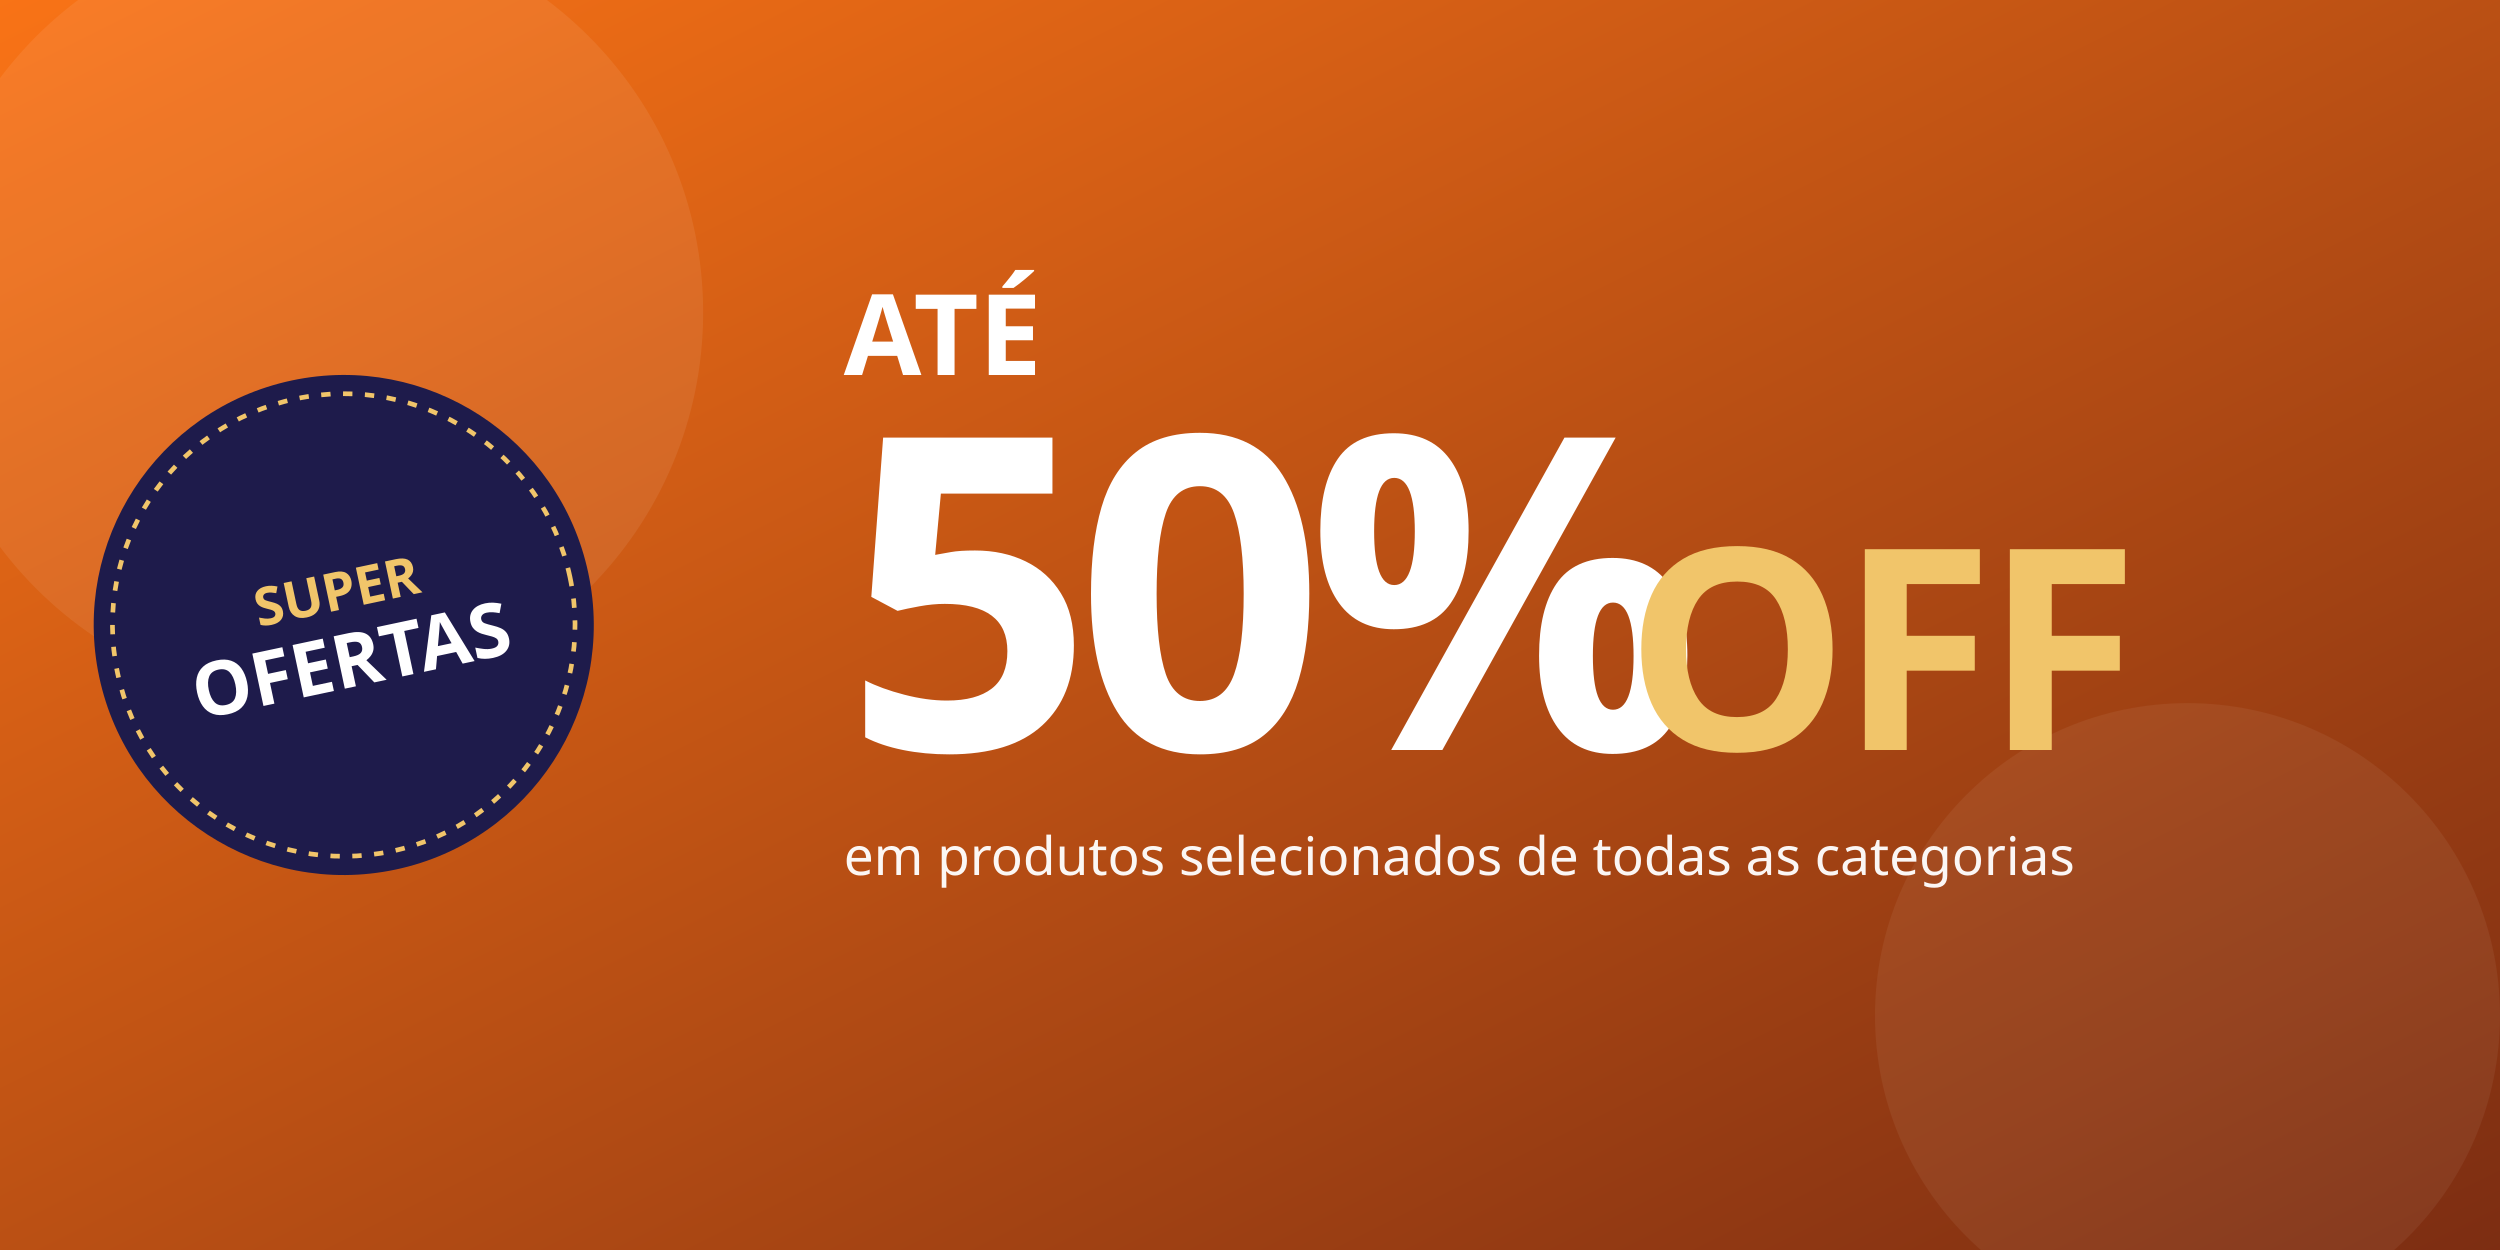
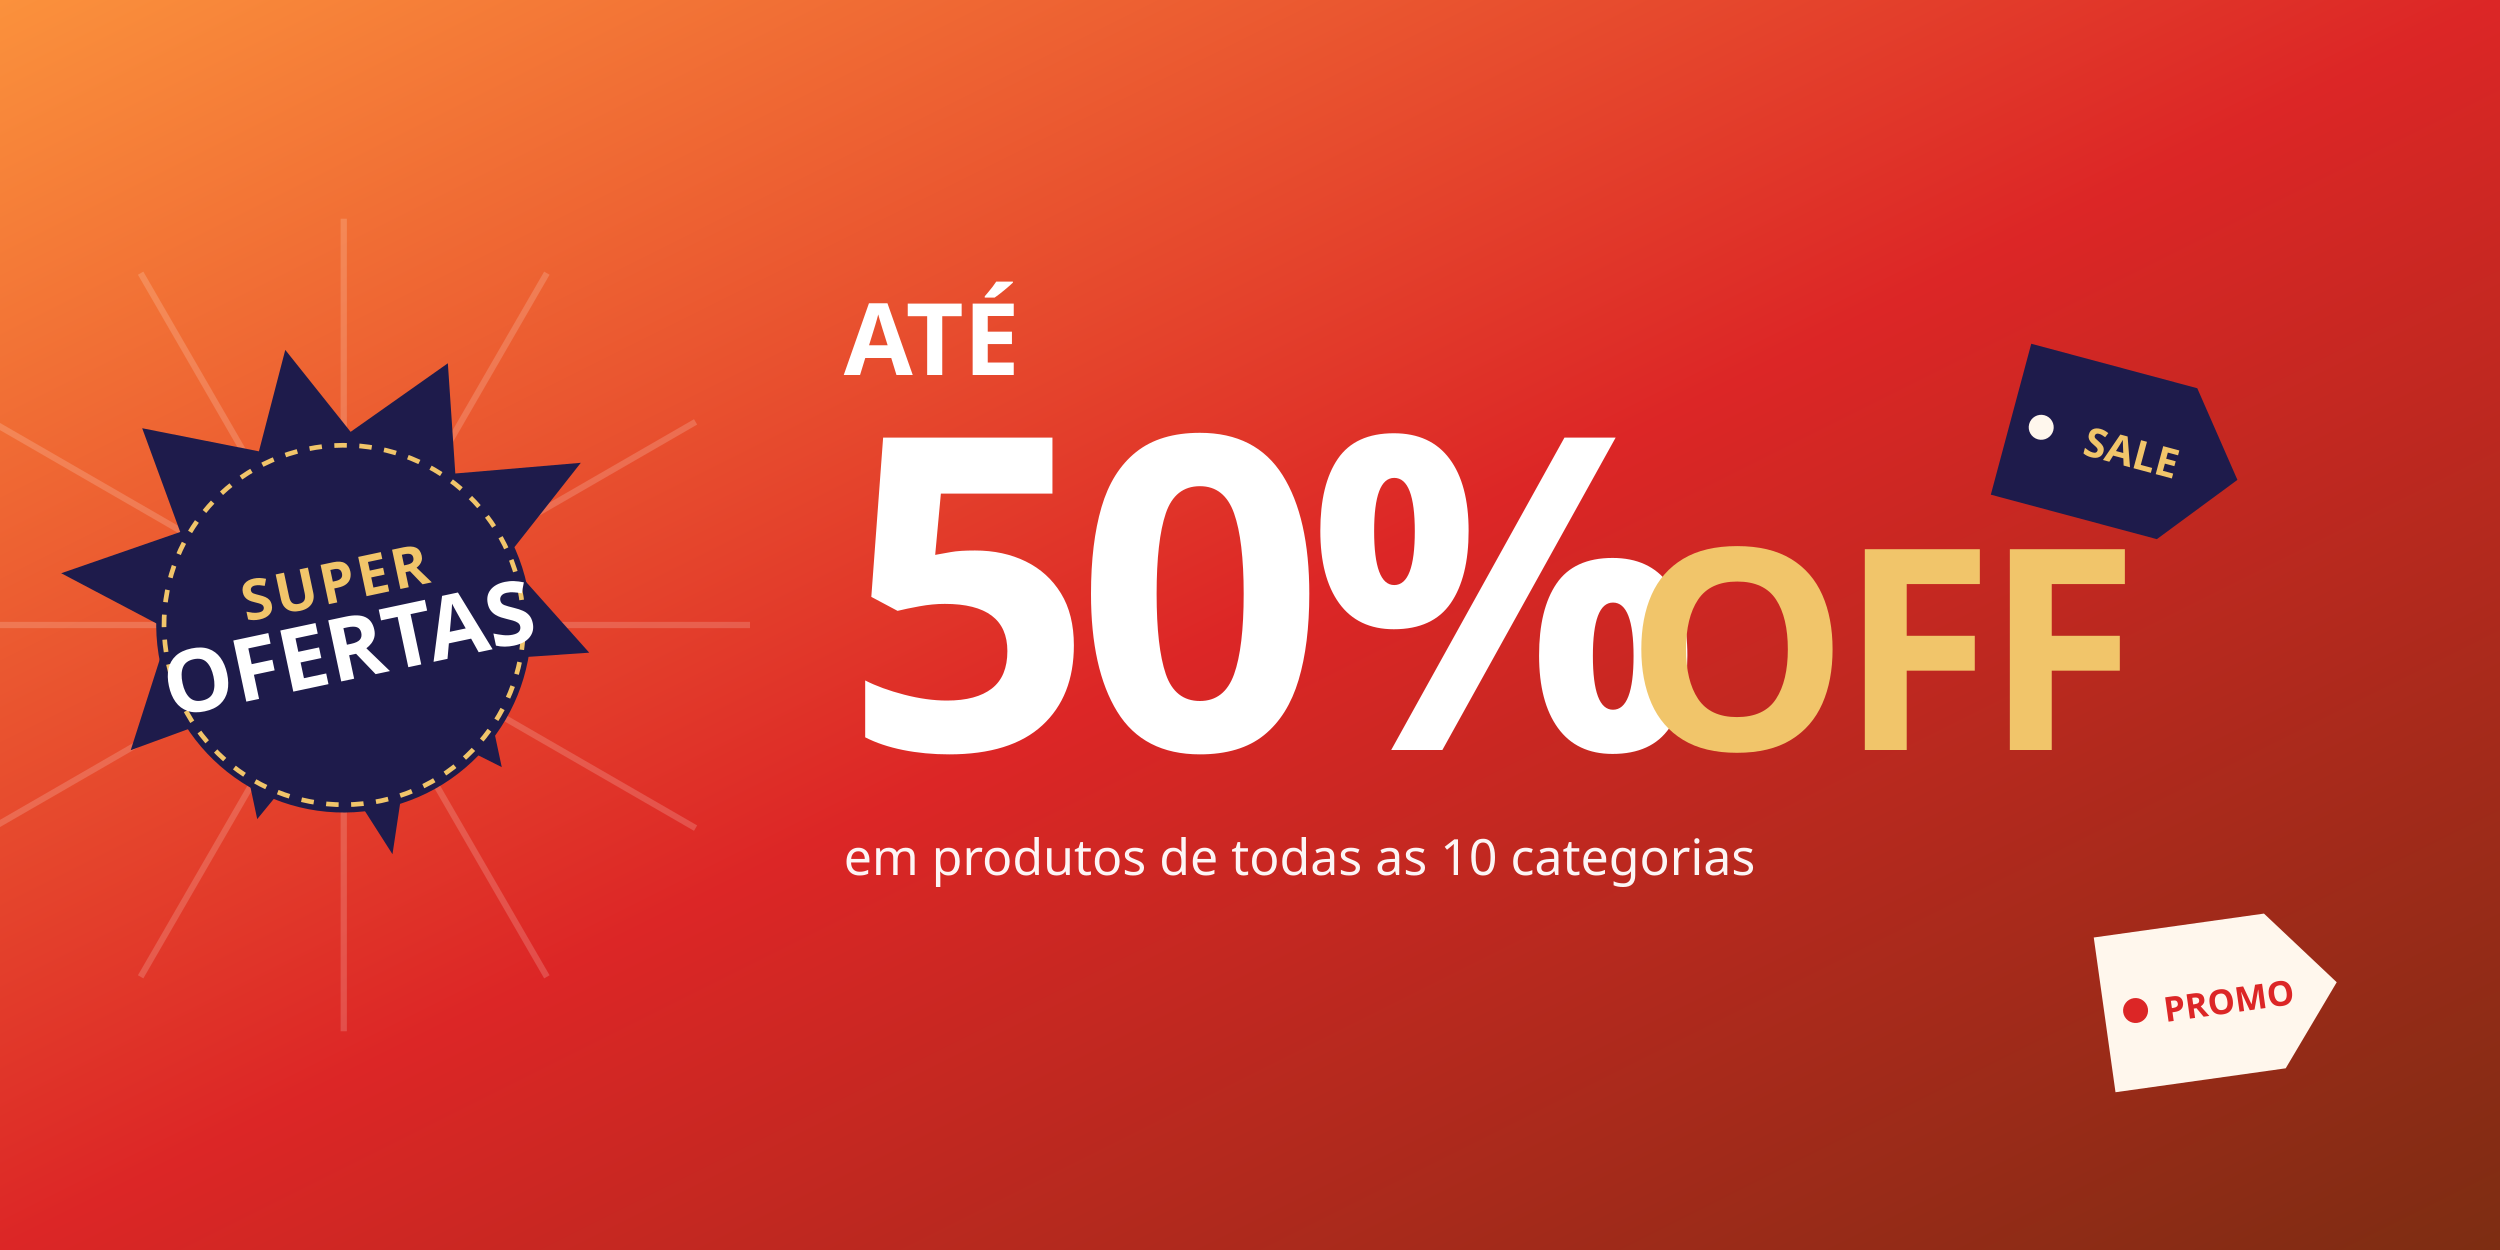
- <svg xmlns="http://www.w3.org/2000/svg" viewBox="0 0 1600 800" role="img" aria-label="Ofertas até 50% OFF">
+ <svg xmlns="http://www.w3.org/2000/svg" viewBox="0 0 1600 800" preserveAspectRatio="xMidYMid slice" role="img" aria-label="Mega Ofertas ate 50% OFF">
  <defs>
-     <linearGradient id="bg3" x1="0" y1="0" x2="1" y2="1">
-       <stop offset="0%" stop-color="#f97316" />
+     <linearGradient id="s3bg" x1="0" y1="0" x2="1" y2="1">
+       <stop offset="0%" stop-color="#fb923c" />
+       <stop offset="50%" stop-color="#dc2626" />
      <stop offset="100%" stop-color="#7c2d12" />
    </linearGradient>
  </defs>
-   <rect width="1600" height="800" fill="url(#bg3)" />
-   <circle cx="200" cy="200" r="250" fill="#fff7ed" opacity="0.08" />
-   <circle cx="1400" cy="650" r="200" fill="#fff7ed" opacity="0.06" />
+   <rect width="1600" height="800" fill="url(#s3bg)" />
+   <g transform="translate(220, 400)">
+     <g opacity="0.18">
+       <path d="M -260 0 L 260 0" stroke="#fff7ed" stroke-width="4" />
+       <path d="M -260 0 L 260 0" stroke="#fff7ed" stroke-width="4" transform="rotate(30)" />
+       <path d="M -260 0 L 260 0" stroke="#fff7ed" stroke-width="4" transform="rotate(60)" />
+       <path d="M -260 0 L 260 0" stroke="#fff7ed" stroke-width="4" transform="rotate(90)" />
+       <path d="M -260 0 L 260 0" stroke="#fff7ed" stroke-width="4" transform="rotate(120)" />
+       <path d="M -260 0 L 260 0" stroke="#fff7ed" stroke-width="4" transform="rotate(150)" />
+     </g>
+   </g>
  <g transform="translate(220, 400) rotate(-12)">
-     <circle cx="0" cy="0" r="160" fill="#1e1b4b" />
-     <circle cx="0" cy="0" r="148" fill="none" stroke="#f1c56a" stroke-width="3" stroke-dasharray="6 8" />
-     <text x="0" y="-10" text-anchor="middle" font-family="Manrope, system-ui, sans-serif" font-size="34" font-weight="700" fill="#f1c56a">SUPER</text>
-     <text x="0" y="40" text-anchor="middle" font-family="Manrope, system-ui, sans-serif" font-size="48" font-weight="900" fill="#ffffff">OFERTAS</text>
+     <path d="M 0 -180 L 30 -120 L 100 -150 L 90 -80 L 170 -70 L 110 -20 L 150 50 L 80 40 L 80 110 L 30 70 L 0 150 L -30 70 L -80 110 L -80 40 L -150 50 L -110 -20 L -170 -70 L -90 -80 L -100 -150 L -30 -120 Z" fill="#1e1b4b" />
+     <circle cx="0" cy="0" r="120" fill="#1e1b4b" />
+     <circle cx="0" cy="0" r="115" fill="none" stroke="#f1c56a" stroke-width="3" stroke-dasharray="8 8" />
+     <text x="0" y="-15" text-anchor="middle" font-family="Manrope, system-ui, sans-serif" font-size="36" font-weight="700" fill="#f1c56a" letter-spacing="2">SUPER</text>
+     <text x="0" y="35" text-anchor="middle" font-family="Manrope, system-ui, sans-serif" font-size="56" font-weight="900" fill="#ffffff">OFERTAS</text>
+   </g>
+   <g transform="translate(1300, 220) rotate(15)">
+     <path d="M 0 0 L 110 0 L 150 50 L 110 100 L 0 100 Z" fill="#1e1b4b" />
+     <circle cx="20" cy="50" r="8" fill="#fff7ed" />
+     <text x="80" y="60" text-anchor="middle" font-family="Manrope, sans-serif" font-size="26" font-weight="900" fill="#f1c56a">SALE</text>
+   </g>
+   <g transform="translate(1340, 600) rotate(-8)">
+     <path d="M 0 0 L 110 0 L 150 50 L 110 100 L 0 100 Z" fill="#fff7ed" />
+     <circle cx="20" cy="50" r="8" fill="#dc2626" />
+     <text x="80" y="60" text-anchor="middle" font-family="Manrope, sans-serif" font-size="22" font-weight="900" fill="#dc2626">PROMO</text>
  </g>
  <g transform="translate(540, 240)">
-     <text x="0" y="0" font-family="Manrope, system-ui, sans-serif" font-size="72" font-weight="700" fill="#ffffff">ATÉ</text>
+     <text x="0" y="0" font-family="Manrope, system-ui, sans-serif" font-size="64" font-weight="700" fill="#ffffff">ATÉ</text>
    <text x="0" y="240" font-family="Manrope, system-ui, sans-serif" font-size="280" font-weight="900" fill="#ffffff" letter-spacing="-12">50%</text>
    <text x="500" y="240" font-family="Manrope, system-ui, sans-serif" font-size="180" font-weight="900" fill="#f1c56a" letter-spacing="-6">OFF</text>
-     <text x="0" y="320" font-family="Manrope, system-ui, sans-serif" font-size="34" font-weight="500" fill="#ffffff" opacity="0.95">em produtos selecionados de todas as categorias</text>
+     <text x="0" y="320" font-family="Manrope, system-ui, sans-serif" font-size="32" font-weight="500" fill="#ffffff" opacity="0.95">em produtos de todas as 10 categorias</text>
  </g>
</svg>
